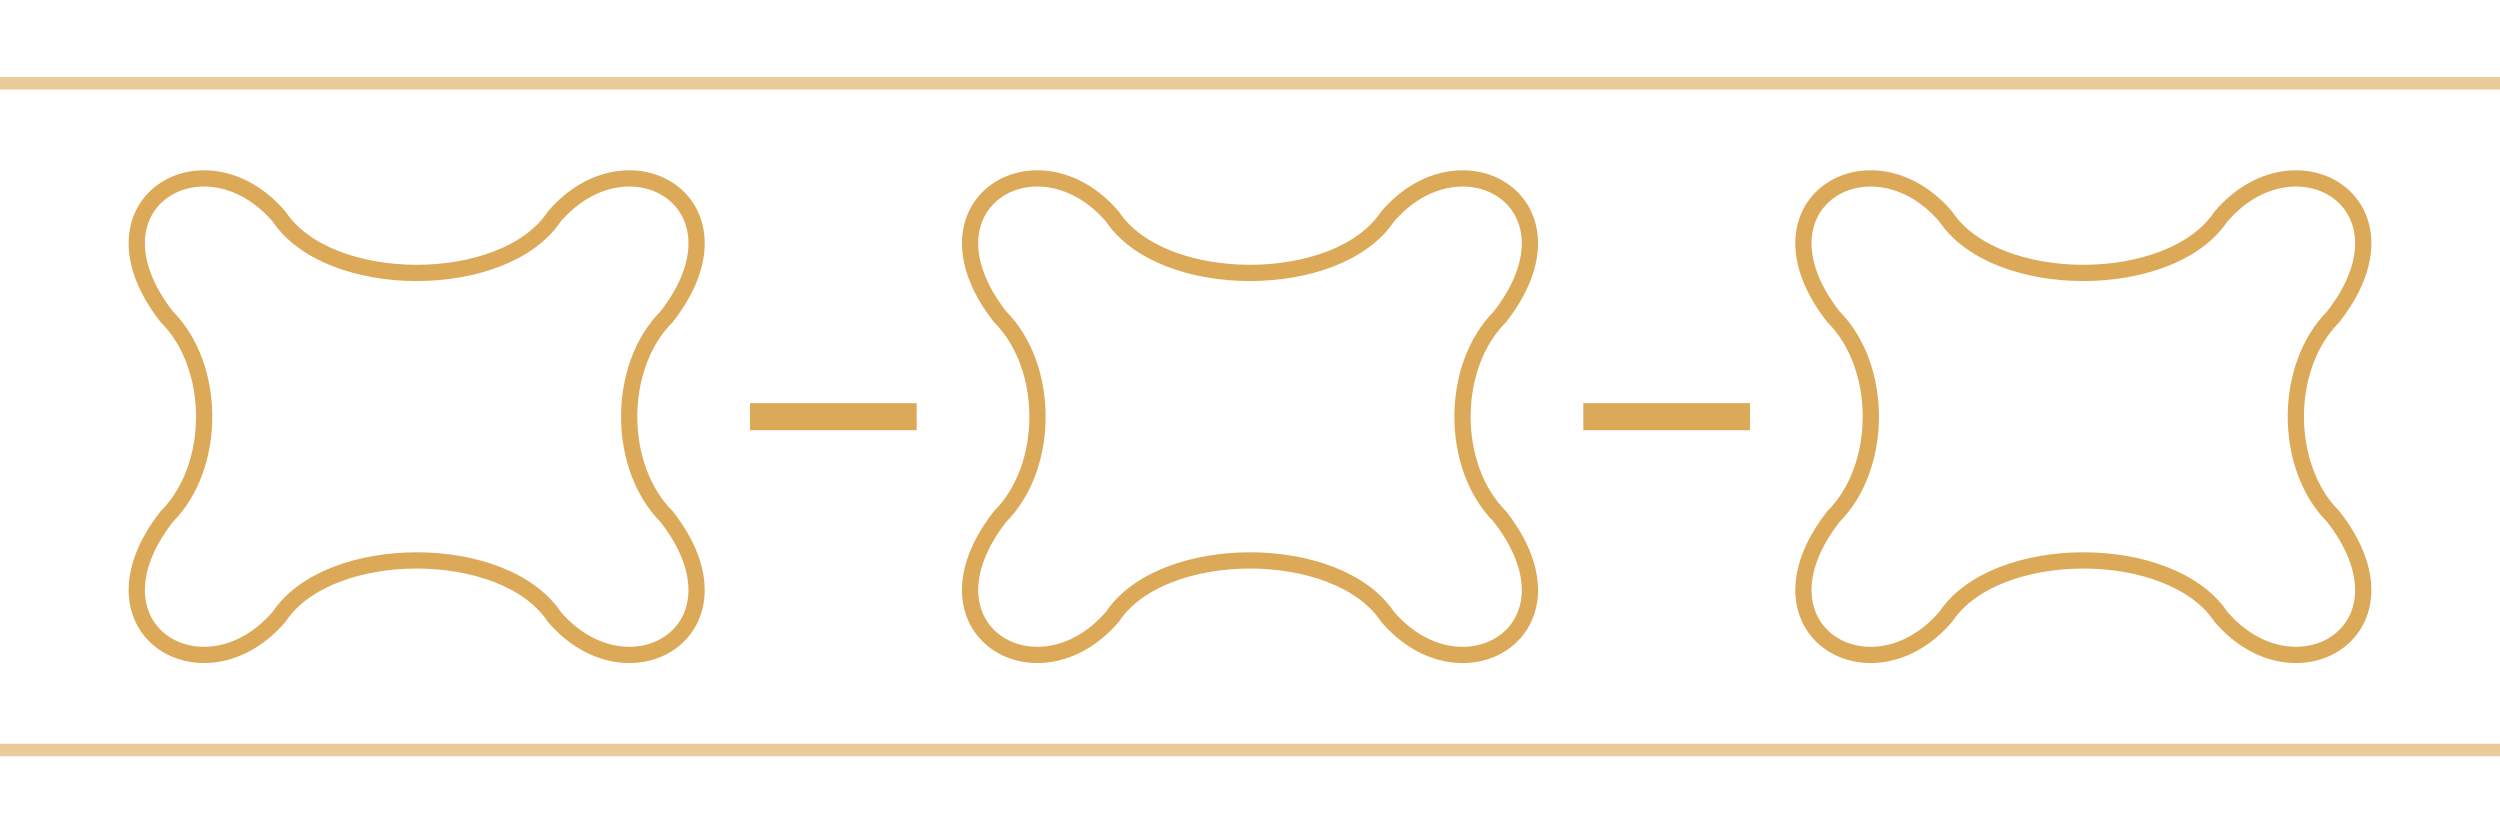
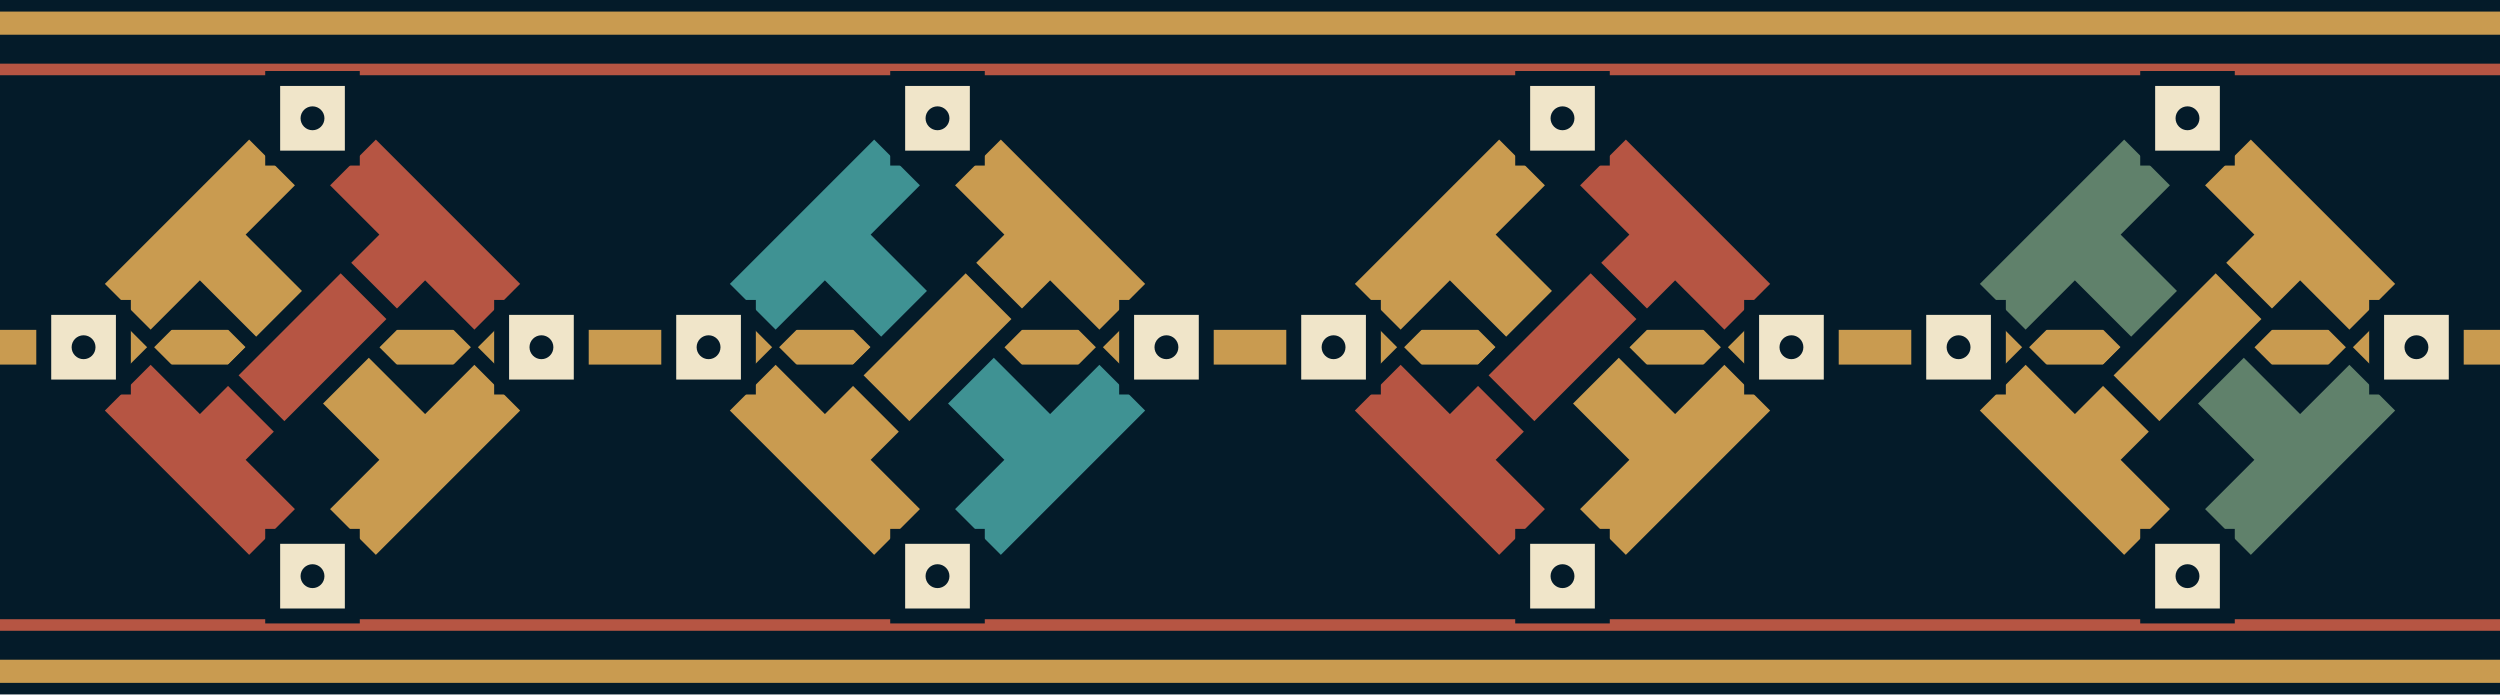
- <svg xmlns="http://www.w3.org/2000/svg" width="120" height="40" viewBox="0 0 120 40">
-   <defs>
-     <path id="i" d="M-8-20C-17-27-23-17-16-11C-10-7-10 7-16 11C-23 17-17 27-8 20C-4 16 4 16 8 20C17 27 23 17 16 11C10 7 10-7 16-11C23-17 17-27 8-20C4-16-4-16-8-20Z" fill="none" stroke="#DCA958" stroke-width="1.3" />
-   </defs>
-   <path d="M0 4H120M0 36H120" stroke="#DCA958" stroke-width=".6" opacity=".6" />
-   <use href="#i" transform="translate(20 20) rotate(90) scale(.6)" />
-   <use href="#i" transform="translate(60 20) rotate(90) scale(.6)" />
-   <use href="#i" transform="translate(100 20) rotate(90) scale(.6)" />
-   <path d="M36 20h8m32 0h8" stroke="#DCA958" stroke-width="1.3" />
+ <svg xmlns="http://www.w3.org/2000/svg" width="216" height="60" viewBox="0 0 216 60">
+   <rect width="216" height="60" fill="#041B29" />
+   <path d="M0 2H216M0 58H216" stroke="#C99B50" stroke-width="2" />
+   <path d="M0 6H216M0 54H216" stroke="#B65543" stroke-width="1" />
+   <path d="M0 30H216" stroke="#041B29" stroke-width="7" />
+   <path d="M0 30H216" stroke="#C99B50" stroke-width="3" />
+   <g transform="translate(27 30) scale(0.86)" stroke="#041B29" stroke-width="1.5" stroke-linejoin="miter">
+     <path d="M-11-20H11V-12H4V12H11V20H-11V12H-4V-12H-11Z" transform="rotate(45)" fill="#B65543" />
+     <path d="M-11-20H11V-12H4V12H11V20H-11V12H-4V-12H-11Z" transform="rotate(-45)" fill="#C99B50" />
+     <path d="M-4-8H4V8H-4Z" transform="rotate(45)" fill="#B65543" />
+     <rect x="-4" y="-27" width="8" height="8" fill="#F0E5C9" />
+     <circle cx="0" cy="-23" r="1.2" fill="#041B29" stroke="none" />
+     <rect x="19" y="-4" width="8" height="8" fill="#F0E5C9" />
+     <circle cx="23" cy="0" r="1.2" fill="#041B29" stroke="none" />
+     <rect x="-4" y="19" width="8" height="8" fill="#F0E5C9" />
+     <circle cx="0" cy="23" r="1.2" fill="#041B29" stroke="none" />
+     <rect x="-27" y="-4" width="8" height="8" fill="#F0E5C9" />
+     <circle cx="-23" cy="0" r="1.2" fill="#041B29" stroke="none" />
+   </g>
+   <g transform="translate(81 30) scale(0.86)" stroke="#041B29" stroke-width="1.5" stroke-linejoin="miter">
+     <path d="M-11-20H11V-12H4V12H11V20H-11V12H-4V-12H-11Z" transform="rotate(45)" fill="#C99B50" />
+     <path d="M-11-20H11V-12H4V12H11V20H-11V12H-4V-12H-11Z" transform="rotate(-45)" fill="#3F9293" />
+     <path d="M-4-8H4V8H-4Z" transform="rotate(45)" fill="#C99B50" />
+     <rect x="-4" y="-27" width="8" height="8" fill="#F0E5C9" />
+     <circle cx="0" cy="-23" r="1.2" fill="#041B29" stroke="none" />
+     <rect x="19" y="-4" width="8" height="8" fill="#F0E5C9" />
+     <circle cx="23" cy="0" r="1.2" fill="#041B29" stroke="none" />
+     <rect x="-4" y="19" width="8" height="8" fill="#F0E5C9" />
+     <circle cx="0" cy="23" r="1.2" fill="#041B29" stroke="none" />
+     <rect x="-27" y="-4" width="8" height="8" fill="#F0E5C9" />
+     <circle cx="-23" cy="0" r="1.2" fill="#041B29" stroke="none" />
+   </g>
+   <g transform="translate(135 30) scale(0.86)" stroke="#041B29" stroke-width="1.5" stroke-linejoin="miter">
+     <path d="M-11-20H11V-12H4V12H11V20H-11V12H-4V-12H-11Z" transform="rotate(45)" fill="#B65543" />
+     <path d="M-11-20H11V-12H4V12H11V20H-11V12H-4V-12H-11Z" transform="rotate(-45)" fill="#C99B50" />
+     <path d="M-4-8H4V8H-4Z" transform="rotate(45)" fill="#B65543" />
+     <rect x="-4" y="-27" width="8" height="8" fill="#F0E5C9" />
+     <circle cx="0" cy="-23" r="1.2" fill="#041B29" stroke="none" />
+     <rect x="19" y="-4" width="8" height="8" fill="#F0E5C9" />
+     <circle cx="23" cy="0" r="1.2" fill="#041B29" stroke="none" />
+     <rect x="-4" y="19" width="8" height="8" fill="#F0E5C9" />
+     <circle cx="0" cy="23" r="1.2" fill="#041B29" stroke="none" />
+     <rect x="-27" y="-4" width="8" height="8" fill="#F0E5C9" />
+     <circle cx="-23" cy="0" r="1.2" fill="#041B29" stroke="none" />
+   </g>
+   <g transform="translate(189 30) scale(0.86)" stroke="#041B29" stroke-width="1.5" stroke-linejoin="miter">
+     <path d="M-11-20H11V-12H4V12H11V20H-11V12H-4V-12H-11Z" transform="rotate(45)" fill="#C99B50" />
+     <path d="M-11-20H11V-12H4V12H11V20H-11V12H-4V-12H-11Z" transform="rotate(-45)" fill="#60816B" />
+     <path d="M-4-8H4V8H-4Z" transform="rotate(45)" fill="#C99B50" />
+     <rect x="-4" y="-27" width="8" height="8" fill="#F0E5C9" />
+     <circle cx="0" cy="-23" r="1.2" fill="#041B29" stroke="none" />
+     <rect x="19" y="-4" width="8" height="8" fill="#F0E5C9" />
+     <circle cx="23" cy="0" r="1.2" fill="#041B29" stroke="none" />
+     <rect x="-4" y="19" width="8" height="8" fill="#F0E5C9" />
+     <circle cx="0" cy="23" r="1.2" fill="#041B29" stroke="none" />
+     <rect x="-27" y="-4" width="8" height="8" fill="#F0E5C9" />
+     <circle cx="-23" cy="0" r="1.2" fill="#041B29" stroke="none" />
+   </g>
</svg>
